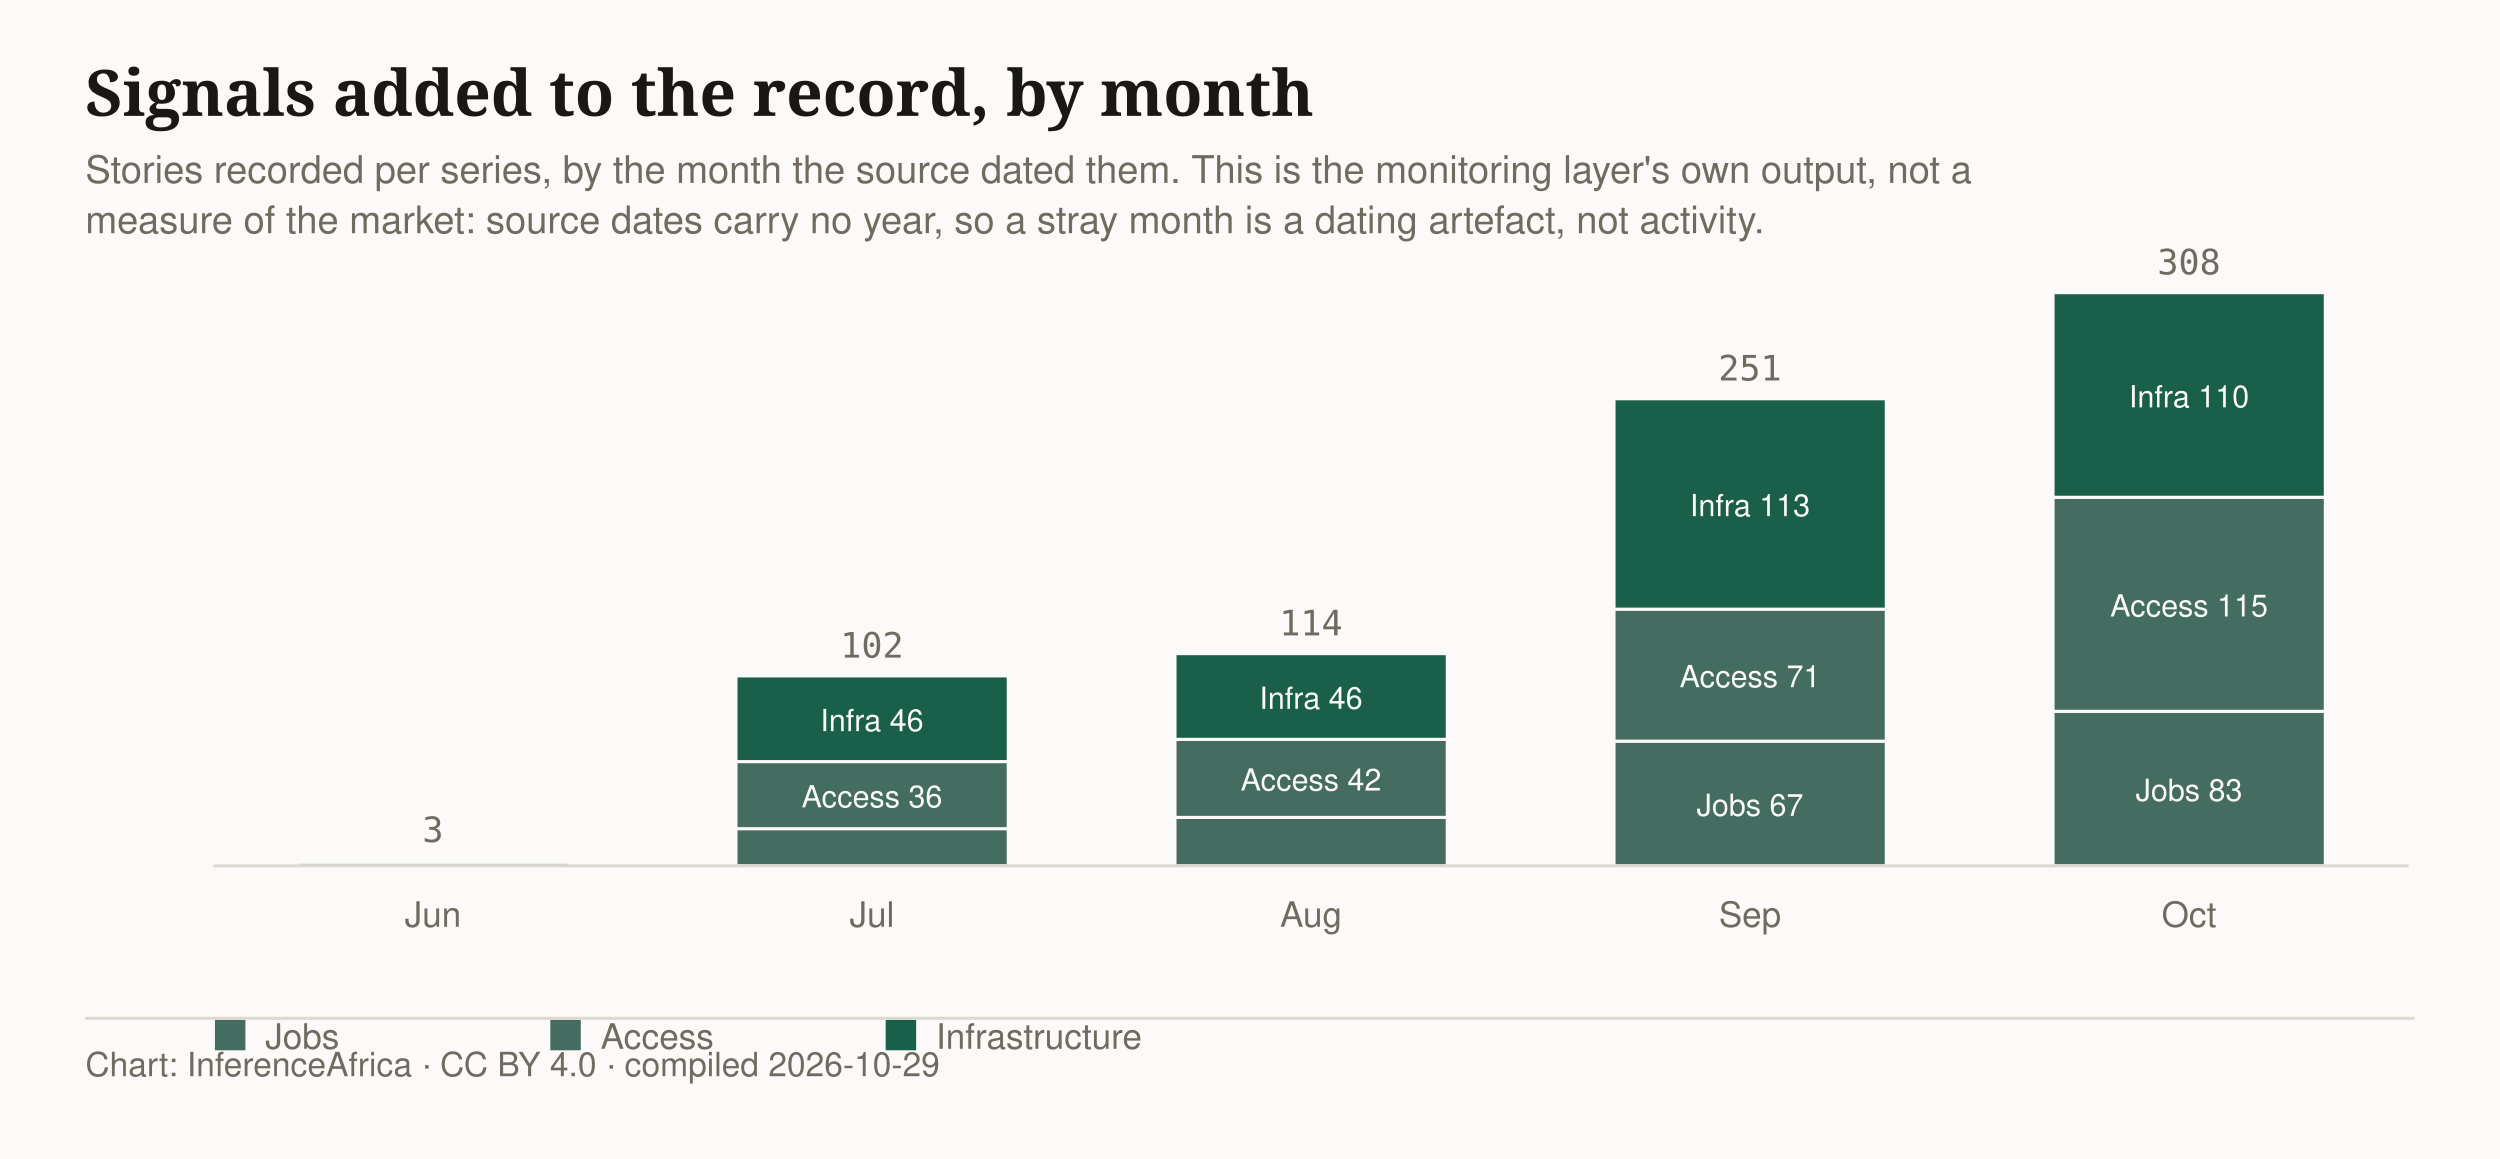
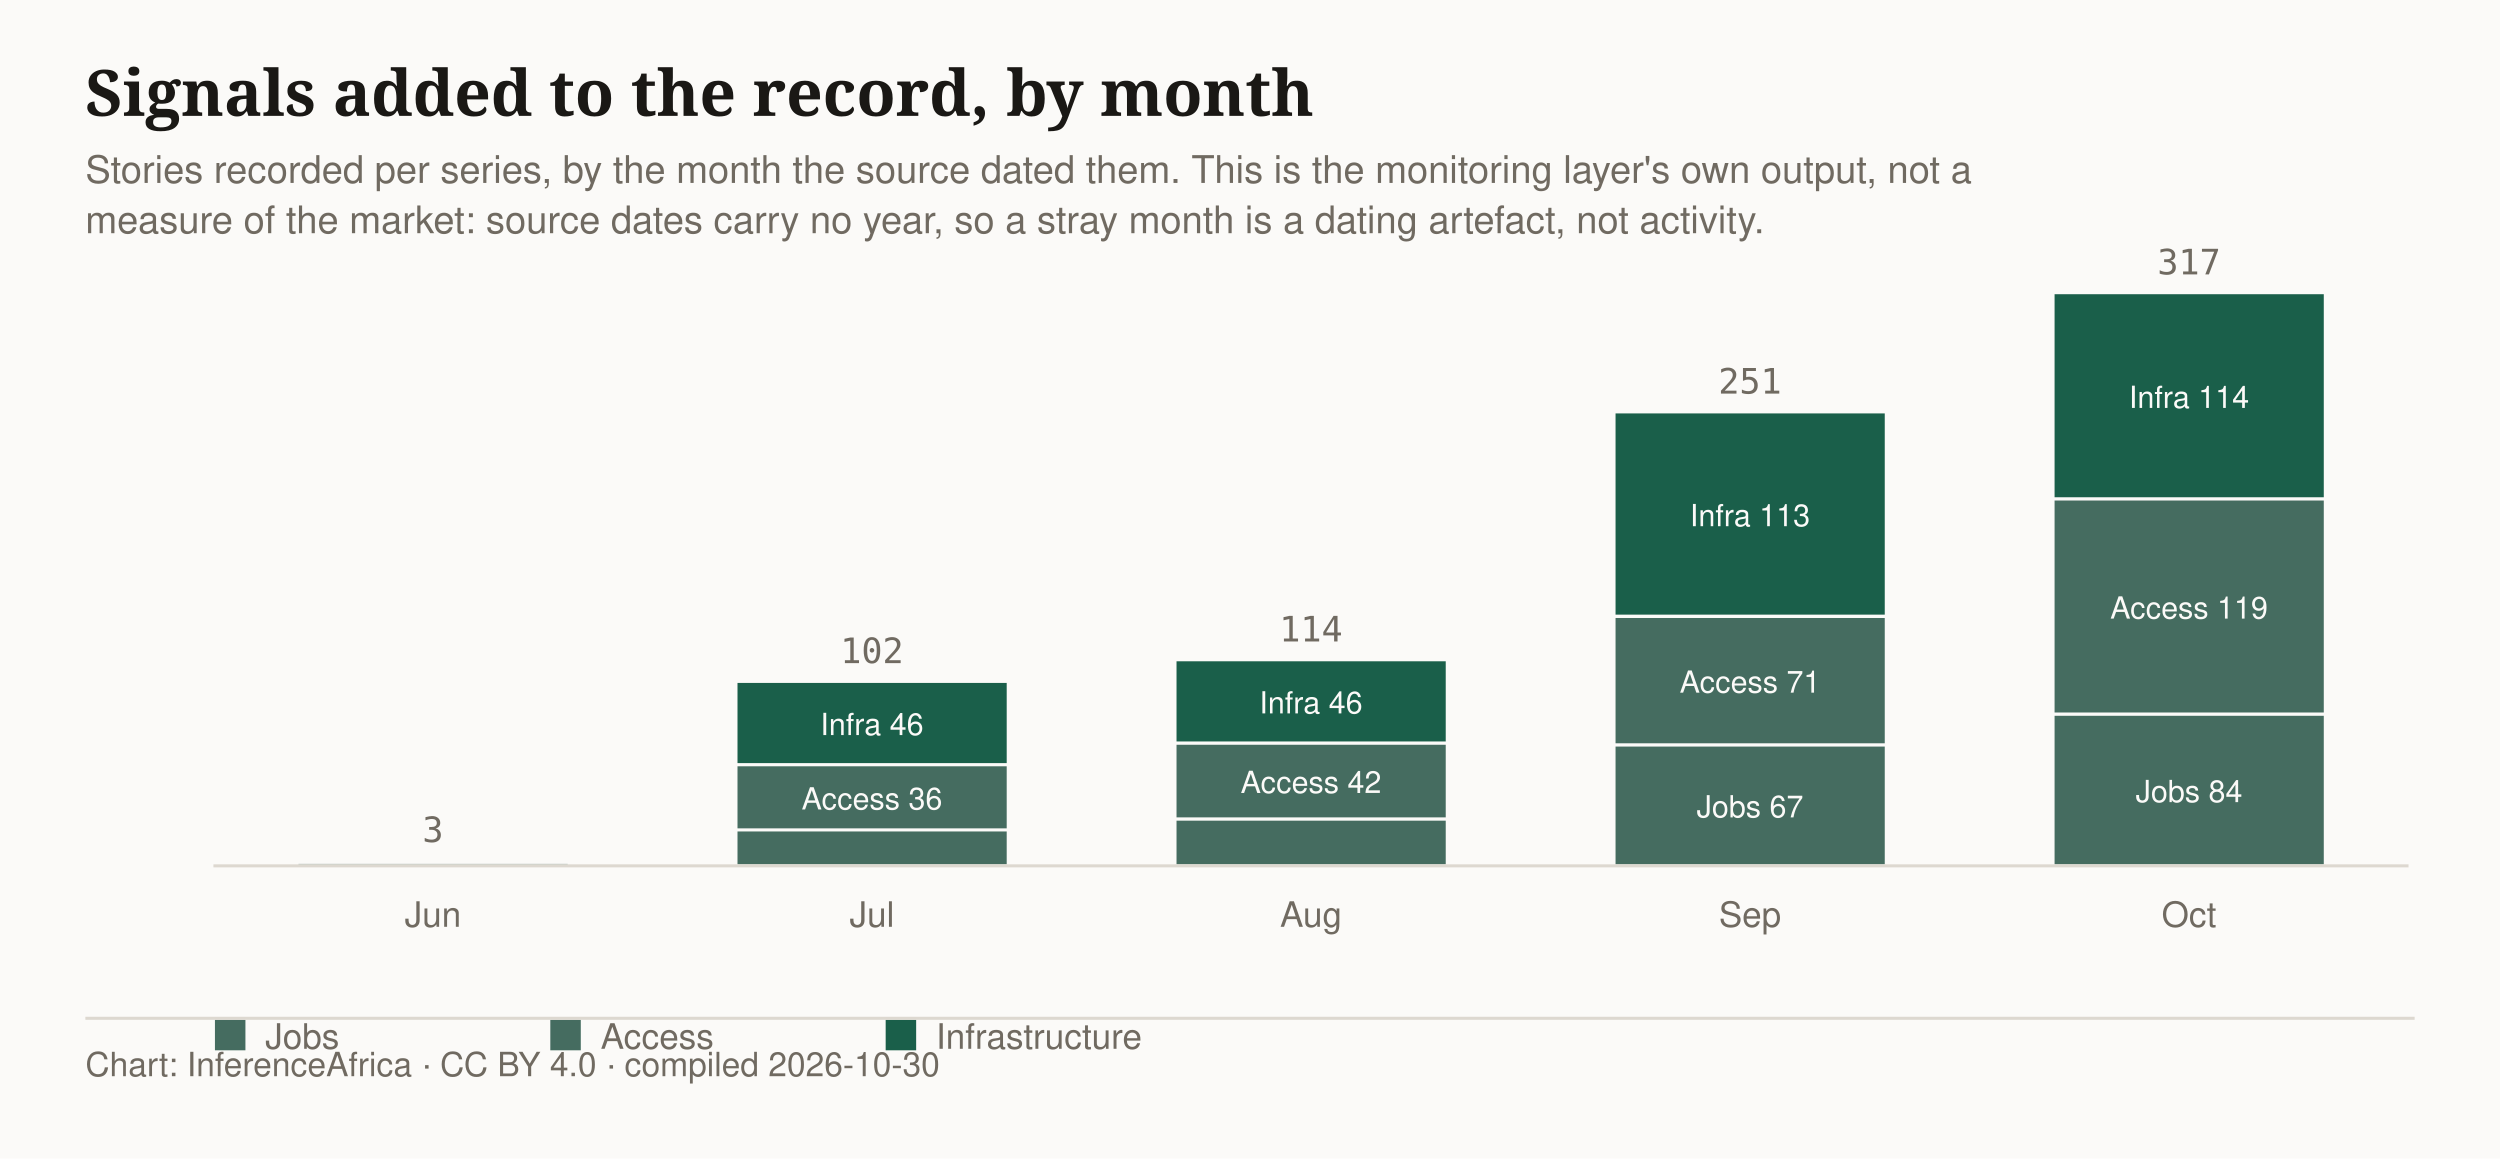
- <svg xmlns="http://www.w3.org/2000/svg" viewBox="0 0 820 380" width="820" height="380" role="img" aria-label="Signals added to the record by month and series: Jun 3, Jul 102, Aug 114, Sep 251, Oct 308. This measures the monitoring layer, not the market.">
+ <svg xmlns="http://www.w3.org/2000/svg" viewBox="0 0 820 380" width="820" height="380" role="img" aria-label="Signals added to the record by month and series: Jun 3, Jul 102, Aug 114, Sep 251, Oct 317. This measures the monitoring layer, not the market.">
  <defs>
    <pattern id="status-proposal" width="6" height="6" patternUnits="userSpaceOnUse">
      <path d="M0 6L6 0" stroke="#756342" stroke-width="1" />
    </pattern>
  </defs>
  <rect width="820" height="380" fill="#fbfaf8" />
  <text x="28" y="38" font-family="'Source Serif 4',Georgia,serif" font-size="21" font-weight="600" fill="#1a1815" style="font-variant-numeric:tabular-nums lining-nums">Signals added to the record, by month</text>
  <text x="28" y="60.0" font-family="IBM Plex Sans,-apple-system,'Segoe UI',Helvetica,Arial,sans-serif" font-size="12.5" fill="#706a61" style="font-variant-numeric:tabular-nums lining-nums">Stories recorded per series, by the month the source dated them. This is the monitoring layer's own output, not a</text>
  <text x="28" y="76.5" font-family="IBM Plex Sans,-apple-system,'Segoe UI',Helvetica,Arial,sans-serif" font-size="12.5" fill="#706a61" style="font-variant-numeric:tabular-nums lining-nums">measure of the market: source dates carry no year, so a stray month is a dating artefact, not activity.</text>
  <rect x="97.4" y="282.8" width="89.3" height="1.2" fill="#456c60" data-status="measured" stroke="#fbfaf8" stroke-width="1" />
  <rect x="97.4" y="282.2" width="89.3" height="0.6" fill="#1a5f4a" data-status="measured" stroke="#fbfaf8" stroke-width="1" />
  <text x="142.0" y="276.2" text-anchor="middle" font-family="'IBM Plex Mono',Consolas,monospace" font-size="11.5" fill="#706a61" style="font-variant-numeric:tabular-nums lining-nums">3</text>
  <text x="142.0" y="304" text-anchor="middle" font-family="IBM Plex Sans,-apple-system,'Segoe UI',Helvetica,Arial,sans-serif" font-size="11.5" fill="#706a61" style="font-variant-numeric:tabular-nums lining-nums">Jun</text>
-   <rect x="241.4" y="271.8" width="89.3" height="12.2" fill="#456c60" data-status="measured" stroke="#fbfaf8" stroke-width="1" />
-   <rect x="241.4" y="249.8" width="89.3" height="22.0" fill="#456c60" data-status="measured" stroke="#fbfaf8" stroke-width="1" />
-   <text x="286.0" y="264.8" text-anchor="middle" font-family="IBM Plex Sans,-apple-system,'Segoe UI',Helvetica,Arial,sans-serif" font-size="10" fill="#fbfaf8" style="font-variant-numeric:tabular-nums lining-nums">Access 36</text>
-   <rect x="241.4" y="221.7" width="89.3" height="28.1" fill="#1a5f4a" data-status="measured" stroke="#fbfaf8" stroke-width="1" />
-   <text x="286.0" y="239.8" text-anchor="middle" font-family="IBM Plex Sans,-apple-system,'Segoe UI',Helvetica,Arial,sans-serif" font-size="10" fill="#fbfaf8" style="font-variant-numeric:tabular-nums lining-nums">Infra 46</text>
-   <text x="286.0" y="215.7" text-anchor="middle" font-family="'IBM Plex Mono',Consolas,monospace" font-size="11.5" fill="#706a61" style="font-variant-numeric:tabular-nums lining-nums">102</text>
+   <rect x="241.4" y="272.1" width="89.3" height="11.9" fill="#456c60" data-status="measured" stroke="#fbfaf8" stroke-width="1" />
+   <rect x="241.4" y="250.8" width="89.3" height="21.4" fill="#456c60" data-status="measured" stroke="#fbfaf8" stroke-width="1" />
+   <text x="286.0" y="265.5" text-anchor="middle" font-family="IBM Plex Sans,-apple-system,'Segoe UI',Helvetica,Arial,sans-serif" font-size="10" fill="#fbfaf8" style="font-variant-numeric:tabular-nums lining-nums">Access 36</text>
+   <rect x="241.4" y="223.5" width="89.3" height="27.3" fill="#1a5f4a" data-status="measured" stroke="#fbfaf8" stroke-width="1" />
+   <text x="286.0" y="241.1" text-anchor="middle" font-family="IBM Plex Sans,-apple-system,'Segoe UI',Helvetica,Arial,sans-serif" font-size="10" fill="#fbfaf8" style="font-variant-numeric:tabular-nums lining-nums">Infra 46</text>
+   <text x="286.0" y="217.5" text-anchor="middle" font-family="'IBM Plex Mono',Consolas,monospace" font-size="11.5" fill="#706a61" style="font-variant-numeric:tabular-nums lining-nums">102</text>
  <text x="286.0" y="304" text-anchor="middle" font-family="IBM Plex Sans,-apple-system,'Segoe UI',Helvetica,Arial,sans-serif" font-size="11.5" fill="#706a61" style="font-variant-numeric:tabular-nums lining-nums">Jul</text>
-   <rect x="385.4" y="268.1" width="89.3" height="15.9" fill="#456c60" data-status="measured" stroke="#fbfaf8" stroke-width="1" />
-   <rect x="385.4" y="242.5" width="89.3" height="25.6" fill="#456c60" data-status="measured" stroke="#fbfaf8" stroke-width="1" />
-   <text x="430.0" y="259.3" text-anchor="middle" font-family="IBM Plex Sans,-apple-system,'Segoe UI',Helvetica,Arial,sans-serif" font-size="10" fill="#fbfaf8" style="font-variant-numeric:tabular-nums lining-nums">Access 42</text>
-   <rect x="385.4" y="214.4" width="89.3" height="28.1" fill="#1a5f4a" data-status="measured" stroke="#fbfaf8" stroke-width="1" />
-   <text x="430.0" y="232.5" text-anchor="middle" font-family="IBM Plex Sans,-apple-system,'Segoe UI',Helvetica,Arial,sans-serif" font-size="10" fill="#fbfaf8" style="font-variant-numeric:tabular-nums lining-nums">Infra 46</text>
-   <text x="430.0" y="208.4" text-anchor="middle" font-family="'IBM Plex Mono',Consolas,monospace" font-size="11.5" fill="#706a61" style="font-variant-numeric:tabular-nums lining-nums">114</text>
+   <rect x="385.4" y="268.6" width="89.3" height="15.4" fill="#456c60" data-status="measured" stroke="#fbfaf8" stroke-width="1" />
+   <rect x="385.4" y="243.7" width="89.3" height="24.9" fill="#456c60" data-status="measured" stroke="#fbfaf8" stroke-width="1" />
+   <text x="430.0" y="260.1" text-anchor="middle" font-family="IBM Plex Sans,-apple-system,'Segoe UI',Helvetica,Arial,sans-serif" font-size="10" fill="#fbfaf8" style="font-variant-numeric:tabular-nums lining-nums">Access 42</text>
+   <rect x="385.4" y="216.4" width="89.3" height="27.3" fill="#1a5f4a" data-status="measured" stroke="#fbfaf8" stroke-width="1" />
+   <text x="430.0" y="234.0" text-anchor="middle" font-family="IBM Plex Sans,-apple-system,'Segoe UI',Helvetica,Arial,sans-serif" font-size="10" fill="#fbfaf8" style="font-variant-numeric:tabular-nums lining-nums">Infra 46</text>
+   <text x="430.0" y="210.4" text-anchor="middle" font-family="'IBM Plex Mono',Consolas,monospace" font-size="11.5" fill="#706a61" style="font-variant-numeric:tabular-nums lining-nums">114</text>
  <text x="430.0" y="304" text-anchor="middle" font-family="IBM Plex Sans,-apple-system,'Segoe UI',Helvetica,Arial,sans-serif" font-size="11.5" fill="#706a61" style="font-variant-numeric:tabular-nums lining-nums">Aug</text>
-   <rect x="529.4" y="243.1" width="89.3" height="40.9" fill="#456c60" data-status="measured" stroke="#fbfaf8" stroke-width="1" />
-   <text x="574.0" y="267.6" text-anchor="middle" font-family="IBM Plex Sans,-apple-system,'Segoe UI',Helvetica,Arial,sans-serif" font-size="10" fill="#fbfaf8" style="font-variant-numeric:tabular-nums lining-nums">Jobs 67</text>
-   <rect x="529.4" y="199.8" width="89.3" height="43.3" fill="#456c60" data-status="measured" stroke="#fbfaf8" stroke-width="1" />
-   <text x="574.0" y="225.4" text-anchor="middle" font-family="IBM Plex Sans,-apple-system,'Segoe UI',Helvetica,Arial,sans-serif" font-size="10" fill="#fbfaf8" style="font-variant-numeric:tabular-nums lining-nums">Access 71</text>
-   <rect x="529.4" y="130.8" width="89.3" height="69.0" fill="#1a5f4a" data-status="measured" stroke="#fbfaf8" stroke-width="1" />
-   <text x="574.0" y="169.3" text-anchor="middle" font-family="IBM Plex Sans,-apple-system,'Segoe UI',Helvetica,Arial,sans-serif" font-size="10" fill="#fbfaf8" style="font-variant-numeric:tabular-nums lining-nums">Infra 113</text>
-   <text x="574.0" y="124.8" text-anchor="middle" font-family="'IBM Plex Mono',Consolas,monospace" font-size="11.5" fill="#706a61" style="font-variant-numeric:tabular-nums lining-nums">251</text>
+   <rect x="529.4" y="244.3" width="89.3" height="39.7" fill="#456c60" data-status="measured" stroke="#fbfaf8" stroke-width="1" />
+   <text x="574.0" y="268.1" text-anchor="middle" font-family="IBM Plex Sans,-apple-system,'Segoe UI',Helvetica,Arial,sans-serif" font-size="10" fill="#fbfaf8" style="font-variant-numeric:tabular-nums lining-nums">Jobs 67</text>
+   <rect x="529.4" y="202.2" width="89.3" height="42.1" fill="#456c60" data-status="measured" stroke="#fbfaf8" stroke-width="1" />
+   <text x="574.0" y="227.2" text-anchor="middle" font-family="IBM Plex Sans,-apple-system,'Segoe UI',Helvetica,Arial,sans-serif" font-size="10" fill="#fbfaf8" style="font-variant-numeric:tabular-nums lining-nums">Access 71</text>
+   <rect x="529.4" y="135.1" width="89.3" height="67.0" fill="#1a5f4a" data-status="measured" stroke="#fbfaf8" stroke-width="1" />
+   <text x="574.0" y="172.6" text-anchor="middle" font-family="IBM Plex Sans,-apple-system,'Segoe UI',Helvetica,Arial,sans-serif" font-size="10" fill="#fbfaf8" style="font-variant-numeric:tabular-nums lining-nums">Infra 113</text>
+   <text x="574.0" y="129.1" text-anchor="middle" font-family="'IBM Plex Mono',Consolas,monospace" font-size="11.5" fill="#706a61" style="font-variant-numeric:tabular-nums lining-nums">251</text>
  <text x="574.0" y="304" text-anchor="middle" font-family="IBM Plex Sans,-apple-system,'Segoe UI',Helvetica,Arial,sans-serif" font-size="11.5" fill="#706a61" style="font-variant-numeric:tabular-nums lining-nums">Sep</text>
-   <rect x="673.4" y="233.3" width="89.3" height="50.7" fill="#456c60" data-status="measured" stroke="#fbfaf8" stroke-width="1" />
-   <text x="718.0" y="262.7" text-anchor="middle" font-family="IBM Plex Sans,-apple-system,'Segoe UI',Helvetica,Arial,sans-serif" font-size="10" fill="#fbfaf8" style="font-variant-numeric:tabular-nums lining-nums">Jobs 83</text>
-   <rect x="673.4" y="163.1" width="89.3" height="70.2" fill="#456c60" data-status="measured" stroke="#fbfaf8" stroke-width="1" />
-   <text x="718.0" y="202.2" text-anchor="middle" font-family="IBM Plex Sans,-apple-system,'Segoe UI',Helvetica,Arial,sans-serif" font-size="10" fill="#fbfaf8" style="font-variant-numeric:tabular-nums lining-nums">Access 115</text>
-   <rect x="673.4" y="96.0" width="89.3" height="67.1" fill="#1a5f4a" data-status="measured" stroke="#fbfaf8" stroke-width="1" />
-   <text x="718.0" y="133.6" text-anchor="middle" font-family="IBM Plex Sans,-apple-system,'Segoe UI',Helvetica,Arial,sans-serif" font-size="10" fill="#fbfaf8" style="font-variant-numeric:tabular-nums lining-nums">Infra 110</text>
-   <text x="718.0" y="90.0" text-anchor="middle" font-family="'IBM Plex Mono',Consolas,monospace" font-size="11.5" fill="#706a61" style="font-variant-numeric:tabular-nums lining-nums">308</text>
+   <rect x="673.4" y="234.2" width="89.3" height="49.8" fill="#456c60" data-status="measured" stroke="#fbfaf8" stroke-width="1" />
+   <text x="718.0" y="263.1" text-anchor="middle" font-family="IBM Plex Sans,-apple-system,'Segoe UI',Helvetica,Arial,sans-serif" font-size="10" fill="#fbfaf8" style="font-variant-numeric:tabular-nums lining-nums">Jobs 84</text>
+   <rect x="673.4" y="163.6" width="89.3" height="70.6" fill="#456c60" data-status="measured" stroke="#fbfaf8" stroke-width="1" />
+   <text x="718.0" y="202.9" text-anchor="middle" font-family="IBM Plex Sans,-apple-system,'Segoe UI',Helvetica,Arial,sans-serif" font-size="10" fill="#fbfaf8" style="font-variant-numeric:tabular-nums lining-nums">Access 119</text>
+   <rect x="673.4" y="96.0" width="89.3" height="67.6" fill="#1a5f4a" data-status="measured" stroke="#fbfaf8" stroke-width="1" />
+   <text x="718.0" y="133.8" text-anchor="middle" font-family="IBM Plex Sans,-apple-system,'Segoe UI',Helvetica,Arial,sans-serif" font-size="10" fill="#fbfaf8" style="font-variant-numeric:tabular-nums lining-nums">Infra 114</text>
+   <text x="718.0" y="90.0" text-anchor="middle" font-family="'IBM Plex Mono',Consolas,monospace" font-size="11.5" fill="#706a61" style="font-variant-numeric:tabular-nums lining-nums">317</text>
  <text x="718.0" y="304" text-anchor="middle" font-family="IBM Plex Sans,-apple-system,'Segoe UI',Helvetica,Arial,sans-serif" font-size="11.5" fill="#706a61" style="font-variant-numeric:tabular-nums lining-nums">Oct</text>
  <line x1="70" y1="284" x2="790" y2="284" stroke="#ddd8d0" />
  <rect x="70" y="334" width="11" height="11" fill="#456c60" data-status="measured" stroke="#fbfaf8" stroke-width="1" />
  <text x="87" y="344" font-family="IBM Plex Sans,-apple-system,'Segoe UI',Helvetica,Arial,sans-serif" font-size="11.5" fill="#706a61" style="font-variant-numeric:tabular-nums lining-nums">Jobs</text>
  <rect x="180" y="334" width="11" height="11" fill="#456c60" data-status="measured" stroke="#fbfaf8" stroke-width="1" />
  <text x="197" y="344" font-family="IBM Plex Sans,-apple-system,'Segoe UI',Helvetica,Arial,sans-serif" font-size="11.5" fill="#706a61" style="font-variant-numeric:tabular-nums lining-nums">Access</text>
  <rect x="290" y="334" width="11" height="11" fill="#1a5f4a" data-status="measured" stroke="#fbfaf8" stroke-width="1" />
  <text x="307" y="344" font-family="IBM Plex Sans,-apple-system,'Segoe UI',Helvetica,Arial,sans-serif" font-size="11.5" fill="#706a61" style="font-variant-numeric:tabular-nums lining-nums">Infrastructure</text>
  <line x1="28" y1="334" x2="792" y2="334" stroke="#ddd8d0" />
-   <text x="28" y="353" font-family="IBM Plex Sans,-apple-system,'Segoe UI',Helvetica,Arial,sans-serif" font-size="11" fill="#706a61" style="font-variant-numeric:tabular-nums lining-nums">Chart: InferenceAfrica · CC BY 4.0 · compiled 2026-10-29</text>
+   <text x="28" y="353" font-family="IBM Plex Sans,-apple-system,'Segoe UI',Helvetica,Arial,sans-serif" font-size="11" fill="#706a61" style="font-variant-numeric:tabular-nums lining-nums">Chart: InferenceAfrica · CC BY 4.0 · compiled 2026-10-30</text>
</svg>
